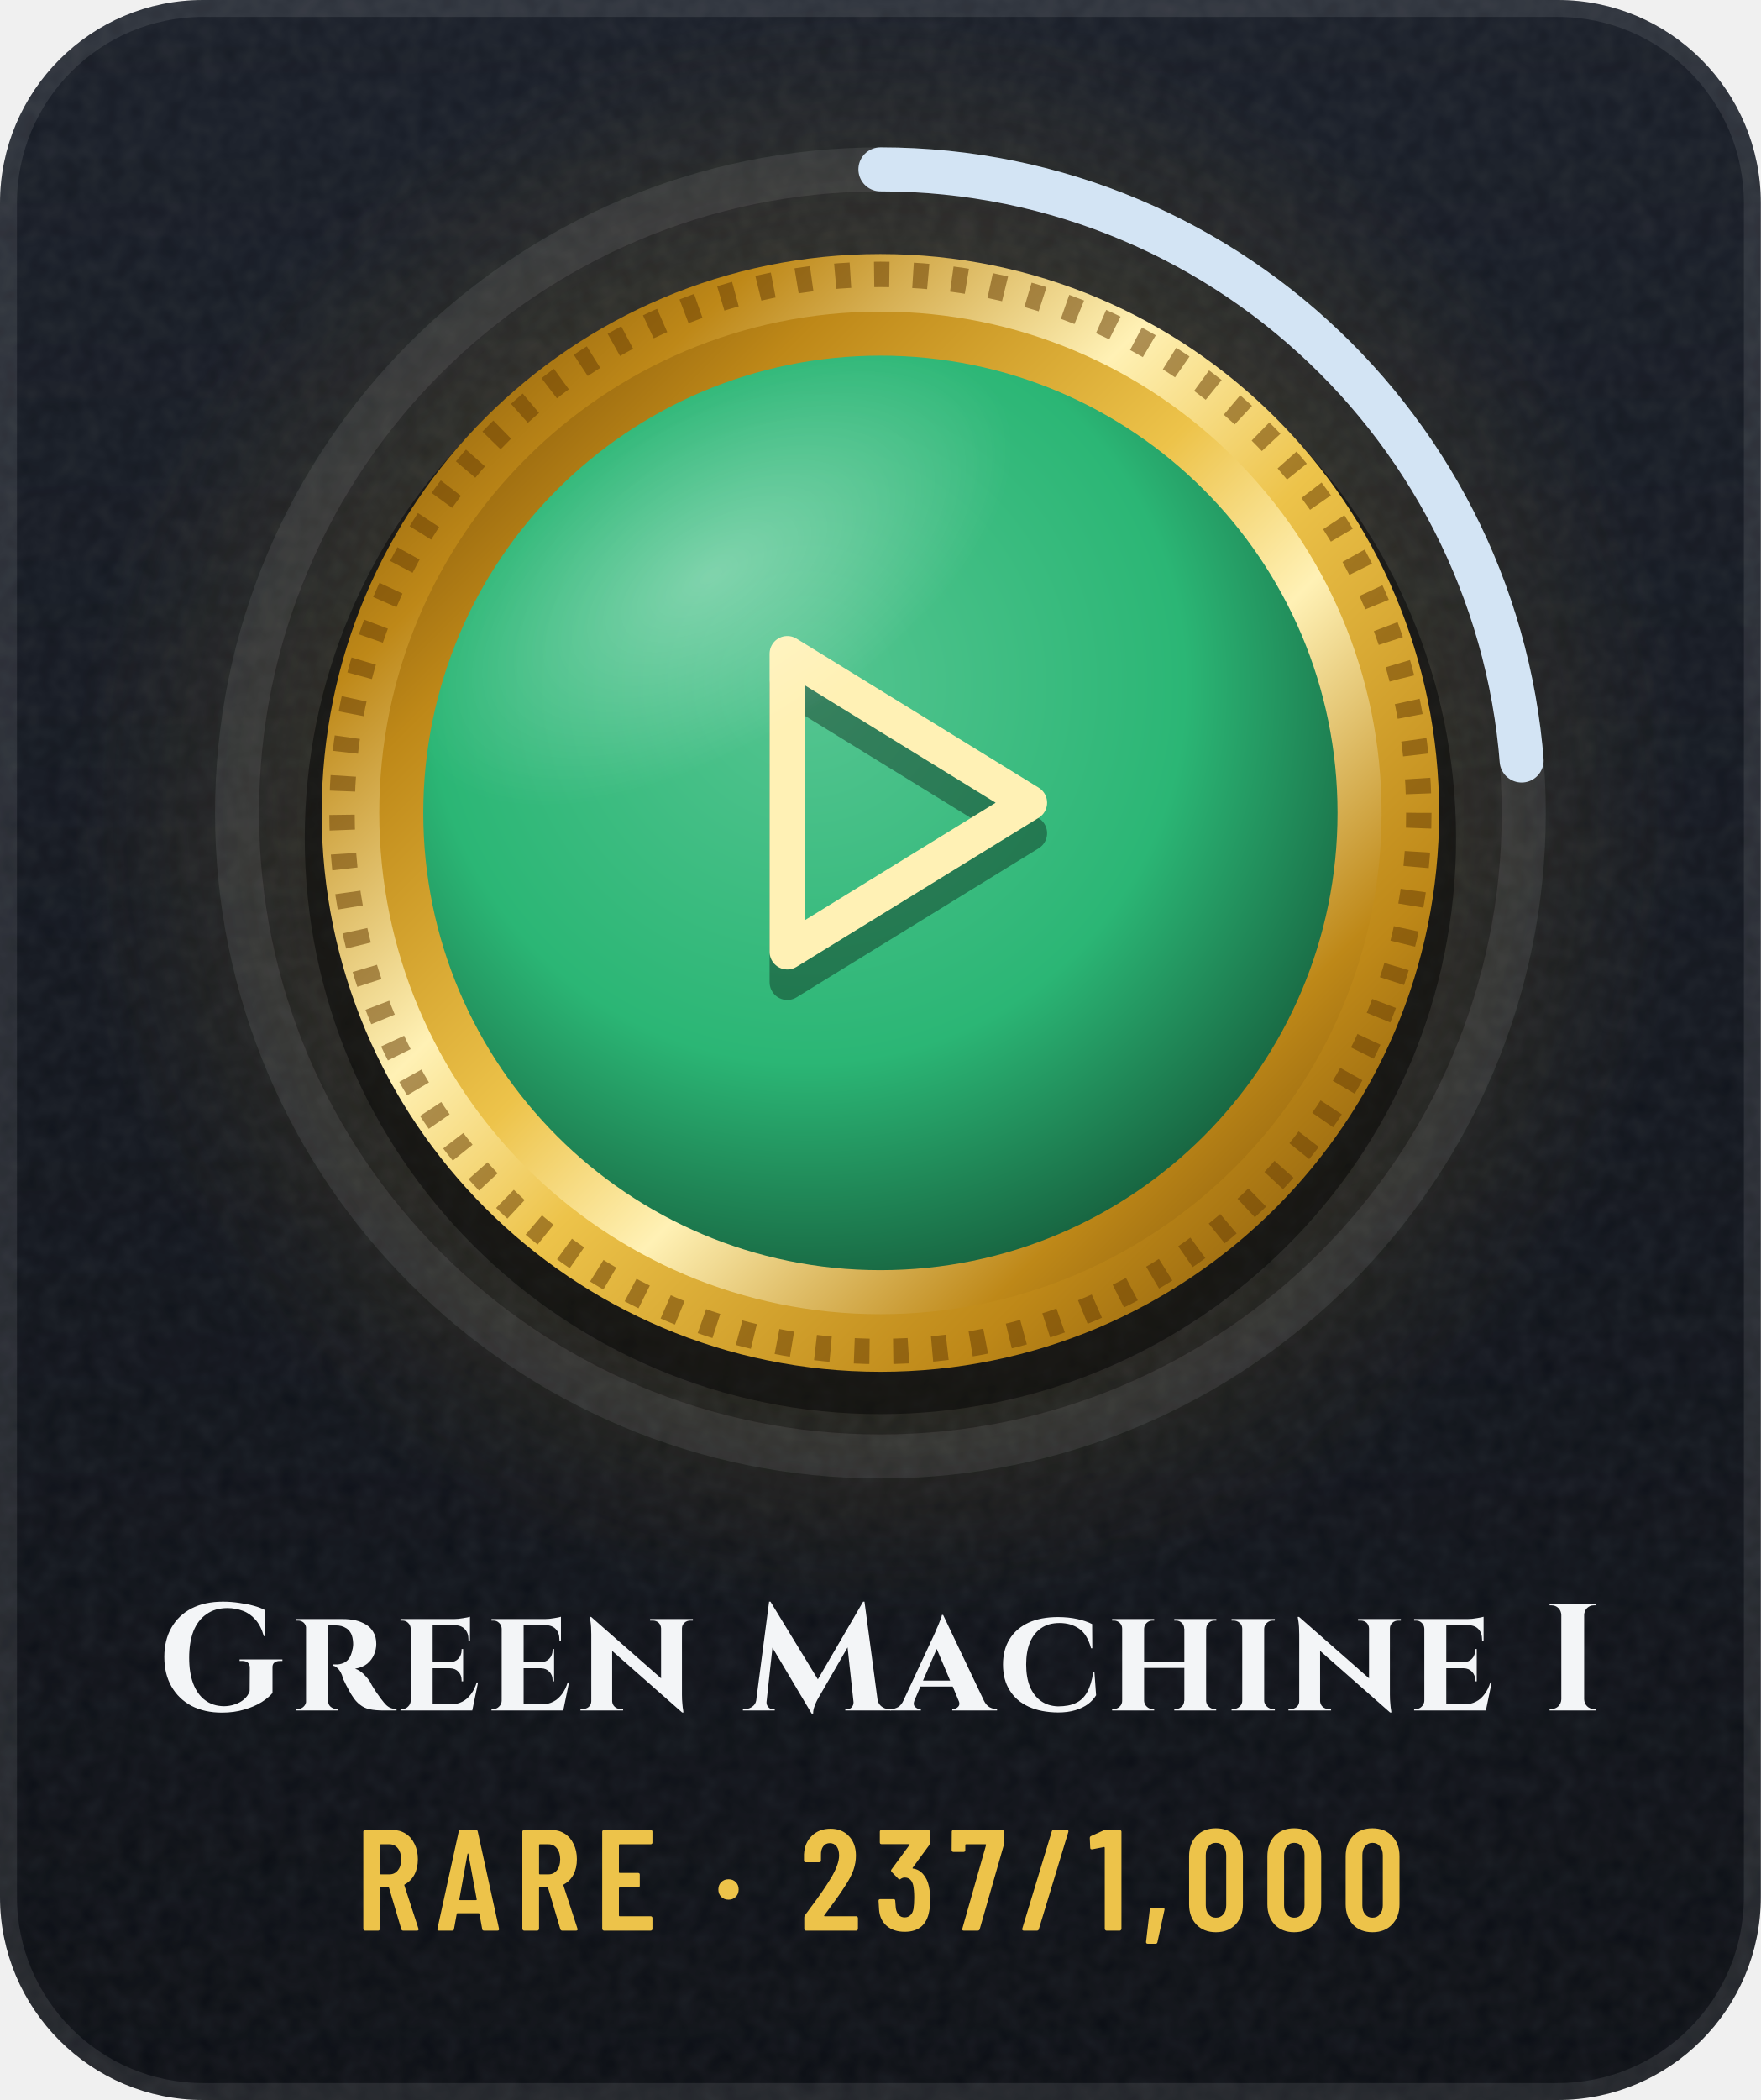
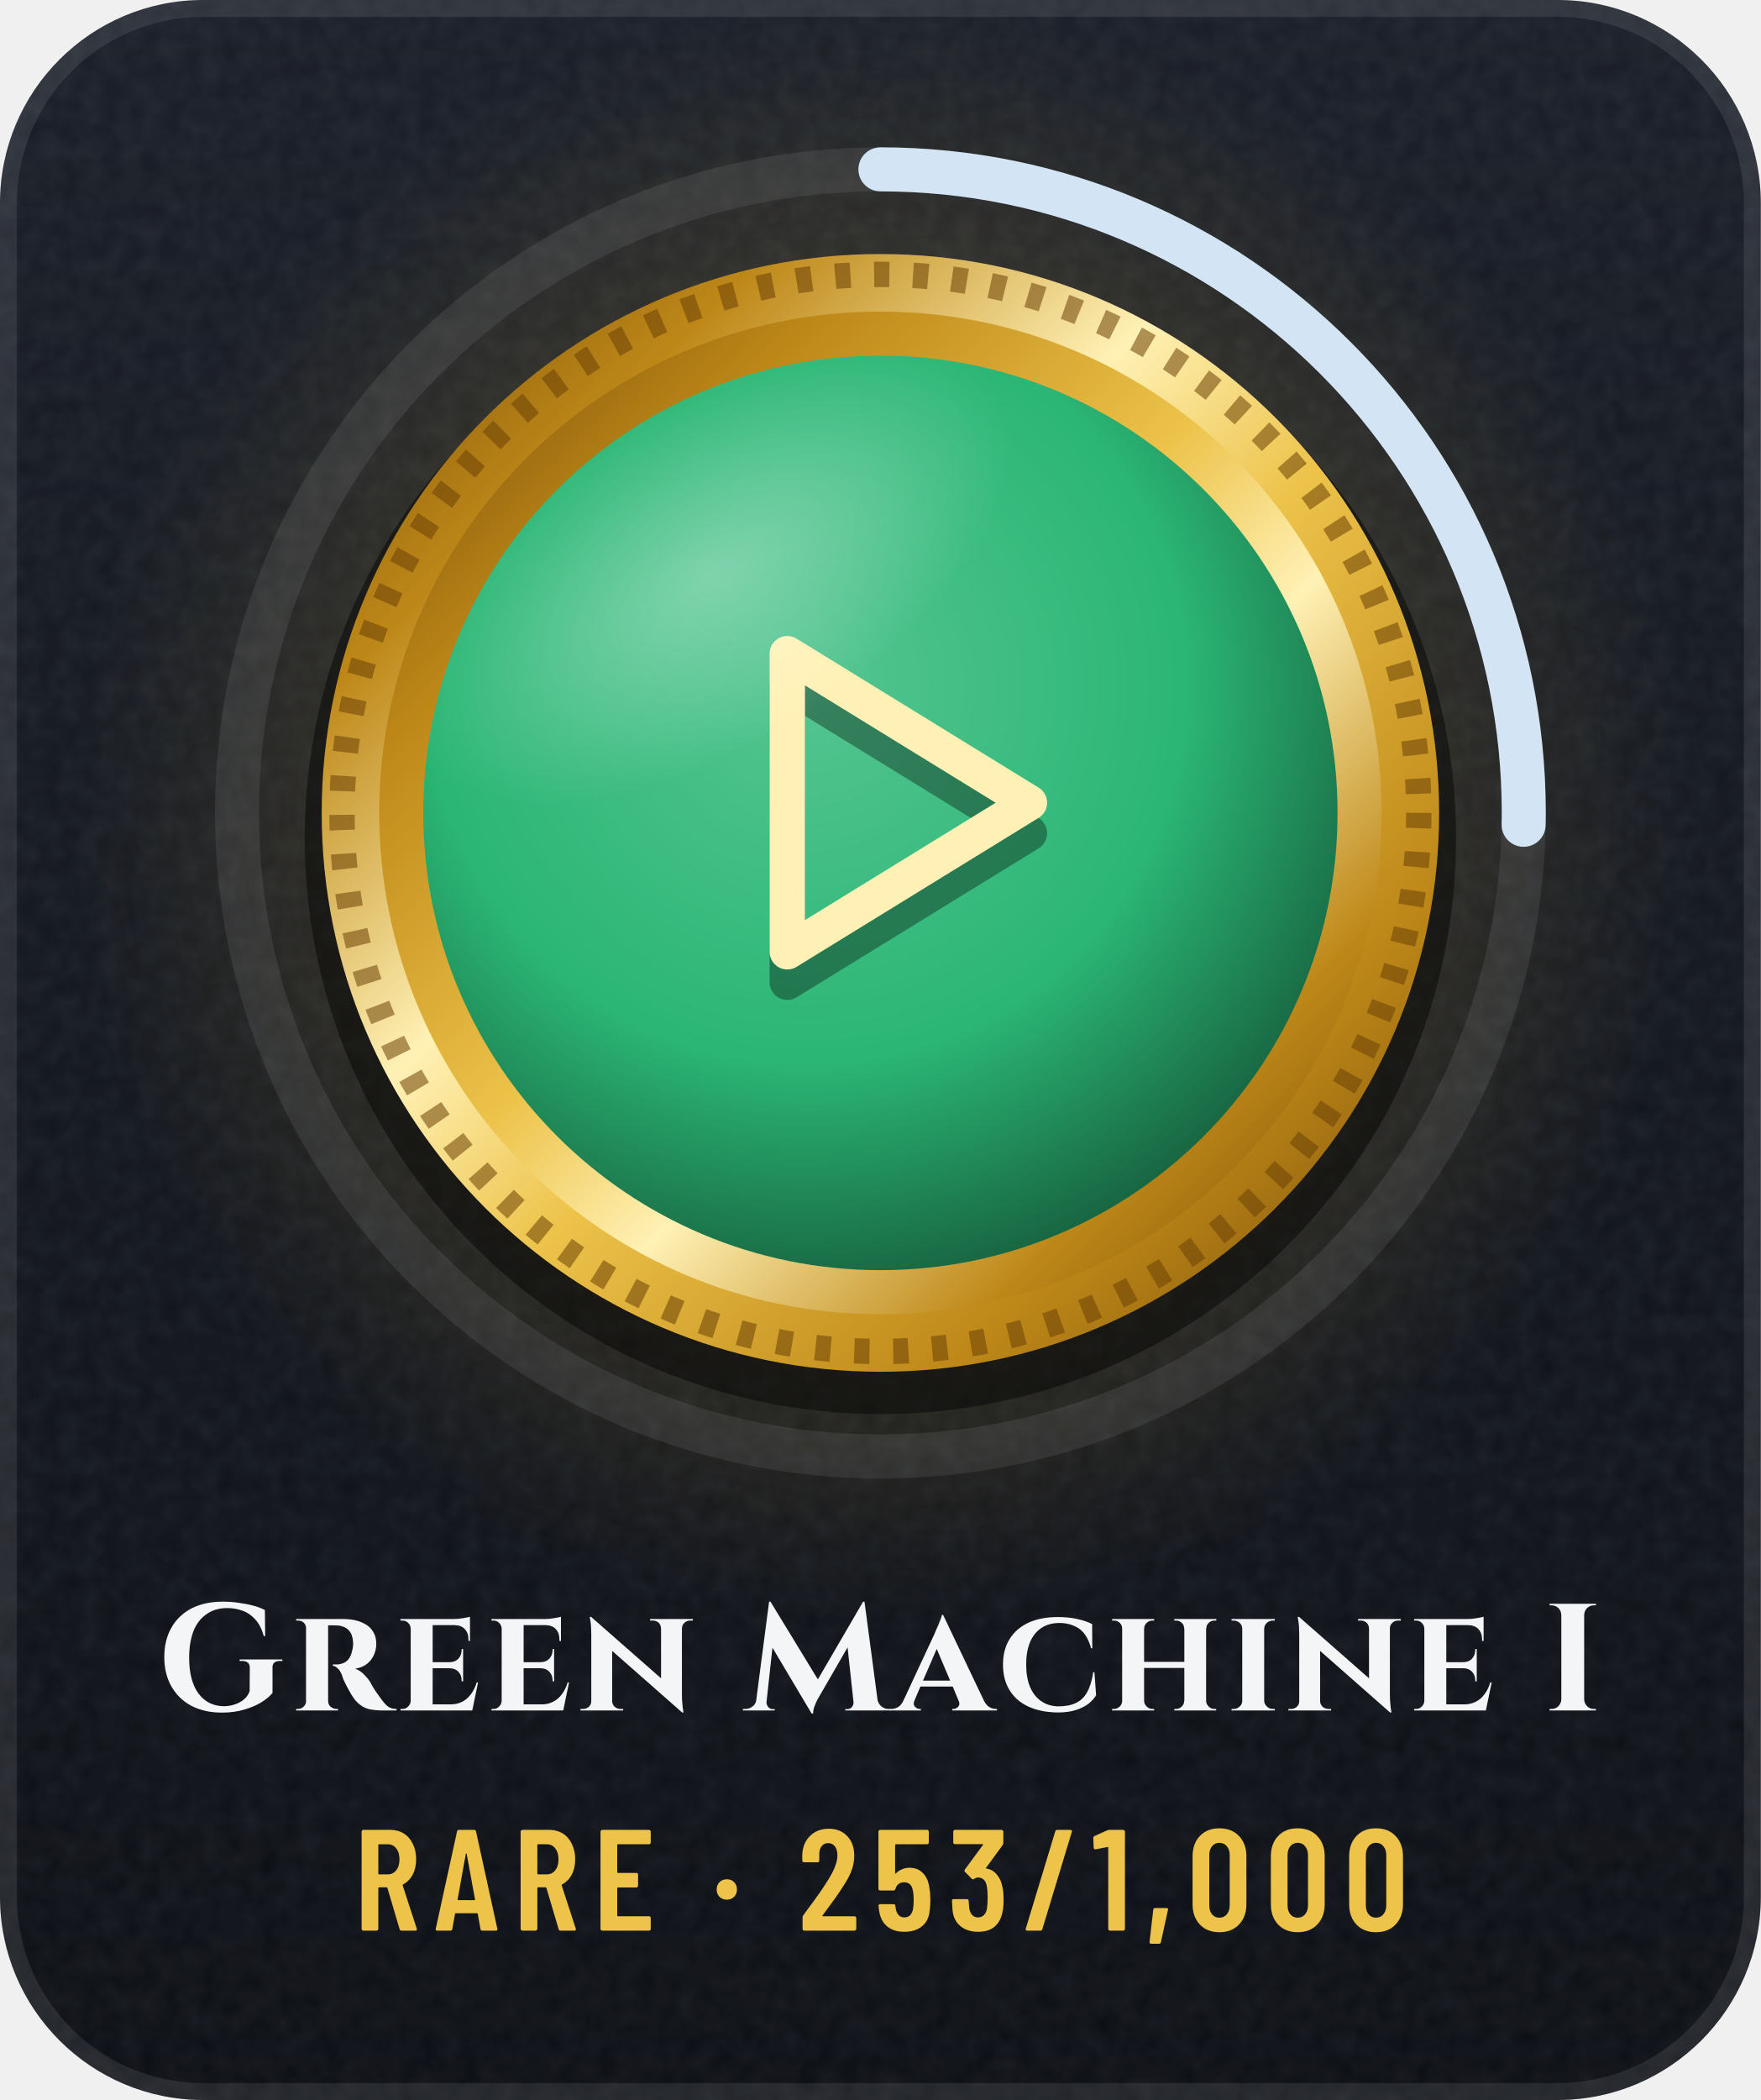
- <svg xmlns="http://www.w3.org/2000/svg" width="104" height="124" viewBox="0 0 104 124" role="img" aria-label="Green Machine I: earned, Rare, 23% to Green Machine II">
+ <svg xmlns="http://www.w3.org/2000/svg" width="104" height="124" viewBox="0 0 104 124" role="img" aria-label="Green Machine I: earned, Rare, 25% to Green Machine II">
  <style>@keyframes tw{0%,100%{opacity:.15;transform:scale(.45)}50%{opacity:1;transform:scale(1)}}.sp{transform-box:fill-box;transform-origin:center;animation:tw 3.4s ease-in-out infinite}@keyframes sh{0%{transform:translateX(-110px)}38%,100%{transform:translateX(200px)}}.sh{animation:sh 6.5s ease-in-out infinite}@keyframes fl{0%,100%{transform:translateY(0)}50%{transform:translateY(-3px)}}.fl{animation:fl 5s ease-in-out infinite}@media (prefers-reduced-motion:reduce){.sp,.fl{animation:none}.sh,.bu{display:none}}</style>
  <defs>
    <linearGradient id="bg" x1="0" y1="0" x2="0" y2="1">
      <stop offset="0" stop-color="#171C26" />
      <stop offset="1" stop-color="#0A0D13" />
    </linearGradient>
    <clipPath id="card">
      <rect width="104" height="124" rx="12" />
    </clipPath>
    <filter id="grain" x="0" y="0" width="100%" height="100%">
      <feTurbulence type="fractalNoise" baseFrequency=".85" numOctaves="2" stitchTiles="stitch" />
      <feColorMatrix values="0 0 0 0 1 0 0 0 0 1 0 0 0 0 1 0 0 0 .07 0" />
    </filter>
    <radialGradient id="glow" cx=".5" cy=".5" r=".5">
      <stop offset="0" stop-color="#EDC34A" stop-opacity="0.34" />
      <stop offset="1" stop-color="#EDC34A" stop-opacity="0" />
    </radialGradient>
    <linearGradient id="mh" x1="0" y1="0" x2="1" y2="0">
      <stop offset="0" stop-color="#6B4306" />
      <stop offset="0.2" stop-color="#BE8818" />
      <stop offset="0.4" stop-color="#FFF1B5" />
      <stop offset="0.54" stop-color="#EDC34A" />
      <stop offset="0.78" stop-color="#BE8818" />
      <stop offset="1" stop-color="#6B4306" />
    </linearGradient>
    <linearGradient id="md" x1="0" y1="0" x2="1" y2="1">
      <stop offset="0" stop-color="#6B4306" />
      <stop offset="0.2" stop-color="#BE8818" />
      <stop offset="0.4" stop-color="#FFF1B5" />
      <stop offset="0.54" stop-color="#EDC34A" />
      <stop offset="0.78" stop-color="#BE8818" />
      <stop offset="1" stop-color="#6B4306" />
    </linearGradient>
    <linearGradient id="mdr" x1="1" y1="1" x2="0" y2="0">
      <stop offset="0" stop-color="#6B4306" />
      <stop offset="0.2" stop-color="#BE8818" />
      <stop offset="0.4" stop-color="#FFF1B5" />
      <stop offset="0.54" stop-color="#EDC34A" />
      <stop offset="0.78" stop-color="#BE8818" />
      <stop offset="1" stop-color="#6B4306" />
    </linearGradient>
    <linearGradient id="dia" x1="0" y1="0" x2="1" y2="0">
      <stop offset="0" stop-color="#6CCBFF" />
      <stop offset=".5" stop-color="#C4B2FF" />
      <stop offset="1" stop-color="#F29BDD" />
    </linearGradient>
    <linearGradient id="pb" x1="0" y1="0" x2="1" y2="0">
      <stop offset="0" stop-color="#8FA6C0" />
      <stop offset="1" stop-color="#FFFFFF" />
    </linearGradient>
    <linearGradient id="shg" x1="0" y1="0" x2="1" y2="0">
      <stop offset="0" stop-color="#FFFFFF" stop-opacity="0" />
      <stop offset=".5" stop-color="#FFFFFF" stop-opacity=".6" />
      <stop offset="1" stop-color="#FFFFFF" stop-opacity="0" />
    </linearGradient>
    <radialGradient id="en" cx=".42" cy=".36" r=".75">
      <stop offset="0" stop-color="#55C591" />
      <stop offset=".55" stop-color="#2BB675" />
      <stop offset="1" stop-color="#11492F" />
    </radialGradient>
    <linearGradient id="ig" gradientUnits="userSpaceOnUse" x1="0" y1="34" x2="0" y2="62">
      <stop offset="0" stop-color="#FFF1B5" />
      <stop offset="1" stop-color="#EDC34A" />
    </linearGradient>
    <radialGradient id="gl" cx=".5" cy=".5" r=".5">
      <stop offset="0" stop-color="#FFFFFF" stop-opacity=".45" />
      <stop offset="1" stop-color="#FFFFFF" stop-opacity="0" />
    </radialGradient>
    <clipPath id="fc">
      <circle cx="52" cy="48" r="27" />
    </clipPath>
  </defs>
  <g clip-path="url(#card)">
    <rect width="104" height="124" fill="url(#bg)" />
    <rect width="104" height="124" filter="url(#grain)" />
  </g>
  <rect x=".5" y=".5" width="103" height="123" rx="11.5" fill="none" stroke="#FFFFFF" stroke-opacity=".09" />
  <circle cx="52" cy="48" r="48" fill="url(#glow)" />
  <circle cx="52" cy="48" r="38" fill="none" stroke="#FFFFFF" stroke-opacity=".08" stroke-width="2.6" />
-   <circle cx="52" cy="48" r="38" fill="none" stroke="#D3E4F4" stroke-width="2.6" stroke-linecap="round" stroke-dasharray="56.6 238.8" transform="rotate(-90 52 48)" />
+   <circle cx="52" cy="48" r="38" fill="none" stroke="#D3E4F4" stroke-width="2.6" stroke-linecap="round" stroke-dasharray="60.4 238.8" transform="rotate(-90 52 48)" />
  <circle cx="52" cy="49.5" r="34" fill="#000000" fill-opacity=".45" />
  <circle cx="52" cy="48" r="33" fill="url(#md)" />
  <circle cx="52" cy="48" r="31.8" fill="none" stroke="#6B4306" stroke-opacity=".55" stroke-width="1.5" stroke-dasharray=".9 1.4" />
  <circle cx="52" cy="48" r="29.6" fill="url(#mdr)" />
  <circle cx="52" cy="48" r="27" fill="url(#en)" />
  <g transform="translate(38.8 36) scale(1.1)" fill="none" stroke="#000000" stroke-width="1.9" stroke-linecap="round" stroke-linejoin="round" stroke-opacity=".35">
    <path d="M7 4l13 8-13 8z" />
  </g>
  <g transform="translate(38.8 34.2) scale(1.1)" fill="none" stroke="url(#ig)" stroke-width="1.9" stroke-linecap="round" stroke-linejoin="round">
    <path d="M7 4l13 8-13 8z" />
  </g>
  <g clip-path="url(#fc)">
    <ellipse cx="42" cy="34" rx="20" ry="10" transform="rotate(-32 42 34)" fill="url(#gl)" opacity=".7" />
    <g transform="skewX(-18)">
      <rect class="sh" x="10" y="10" width="12" height="80" fill="url(#shg)" opacity=".6" />
    </g>
  </g>
  <g transform="translate(9.3 101) scale(0.009 -0.009)" fill="#F3F5F7">
    <use href="#s71" x="0" />
    <use href="#s114" x="869" />
    <use href="#s101" x="1561" />
    <use href="#s101" x="2158" />
    <use href="#s110" x="2755" />
    <use href="#s77" x="3851" />
    <use href="#s97" x="4837" />
    <use href="#s99" x="5515" />
    <use href="#s104" x="6231" />
    <use href="#s105" x="7015" />
    <use href="#s110" x="7401" />
    <use href="#s101" x="8213" />
    <use href="#s73" x="9094" />
  </g>
-   <g transform="translate(21 114) scale(0.0085 -0.0085)" fill="#EDC34A">
+   <g transform="translate(20.9 114) scale(0.0085 -0.0085)" fill="#EDC34A">
    <use href="#m82" x="0" />
    <use href="#m65" x="555" />
    <use href="#m82" x="1105" />
    <use href="#m69" x="1660" />
    <use href="#m183" x="2484" />
    <use href="#m50" x="3087" />
-     <use href="#m51" x="3606" />
-     <use href="#m55" x="4126" />
-     <use href="#m47" x="4612" />
-     <use href="#m49" x="5092" />
-     <use href="#m44" x="5460" />
-     <use href="#m48" x="5754" />
-     <use href="#m48" x="6298" />
-     <use href="#m48" x="6842" />
+     <use href="#m53" x="3606" />
+     <use href="#m51" x="4128" />
+     <use href="#m47" x="4648" />
+     <use href="#m49" x="5128" />
+     <use href="#m44" x="5496" />
+     <use href="#m48" x="5790" />
+     <use href="#m48" x="6334" />
+     <use href="#m48" x="6878" />
  </g>
  <defs>
    <path id="m44" d="M33 -78 59 146Q60 157 71 157H151Q164 157 161 144L112 -80Q110 -91 99 -91H45Q39 -91 36 -88Q32 -84 33 -78Z" />
    <path id="m47" d="M21 14 226 690Q229 700 239 700H331Q337 700 340 696Q343 692 341 686L136 10Q133 0 123 0H31Q25 0 22 4Q19 8 21 14Z" />
    <path id="m48" d="M38 183V517Q38 604 89 658Q140 711 224 711Q309 711 360 658Q412 604 412 517V183Q412 96 360 42Q309 -11 224 -11Q140 -11 89 42Q38 96 38 183ZM296 176V524Q296 563 276 586Q257 610 224 610Q192 610 173 586Q154 563 154 524V176Q154 137 173 114Q192 90 224 90Q257 90 276 114Q296 137 296 176Z" />
    <path id="m49" d="M122 700H218Q223 700 226 696Q230 693 230 688V12Q230 7 226 4Q223 0 218 0H126Q121 0 118 4Q114 7 114 12V576Q114 578 112 580Q111 582 109 581L27 565H24Q13 565 13 576L10 643Q10 653 18 657L107 697Q114 700 122 700Z" />
    <path id="m50" d="M173 100H392Q397 100 400 96Q404 93 404 88V12Q404 7 400 4Q397 0 392 0H43Q38 0 34 4Q31 7 31 12V92Q31 101 36 107L75 160Q114 212 152 266Q189 320 215 363Q273 459 273 522Q273 562 256 585Q238 608 209 608Q180 608 163 586Q146 563 147 526V487Q147 482 144 478Q140 475 135 475H41Q36 475 32 478Q29 482 29 487V530Q33 610 84 659Q134 708 214 708Q293 708 342 656Q390 605 390 521Q390 471 373 422Q356 373 319 317Q294 277 260 229Q225 181 214 166Q184 126 170 106Q168 104 169 102Q170 100 173 100Z" />
    <path id="m51" d="M387 218Q387 169 380 134Q368 66 326 29Q283 -8 210 -8Q134 -8 86 32Q38 73 32 143Q30 165 28 207Q28 219 40 219H132Q144 219 144 207Q146 173 148 156Q153 125 169 108Q185 92 210 92Q234 92 250 108Q266 123 271 152Q276 182 276 230Q276 281 269 315Q263 341 248 355Q233 369 210 369Q195 369 183 360Q177 356 174 356Q172 356 166 360L119 408Q115 412 115 417Q115 421 118 425L243 595Q245 597 244 599Q242 601 239 601H49Q44 601 40 604Q37 608 37 613V688Q37 693 40 696Q44 700 49 700H373Q378 700 382 696Q385 693 385 688V609Q385 602 380 594L266 438Q262 432 268 431Q309 426 338 392Q368 358 378 307Q387 267 387 218Z" />
-     <path id="m55" d="M90 13 255 594Q257 600 251 600H116Q111 600 111 595V559Q111 554 108 550Q104 547 99 547H28Q23 547 20 550Q16 554 16 559L17 688Q17 693 20 696Q24 700 29 700H368Q373 700 376 696Q380 693 380 688V607Q380 603 378 593L211 10Q208 0 197 0H100Q87 0 90 13Z" />
+     <path id="m53" d="M400 216Q400 175 396 146Q391 72 344 32Q297 -8 219 -8Q145 -8 99 30Q53 68 43 144L40 172Q40 184 52 184H144Q156 184 157 172Q157 166 159 154Q171 92 219 92Q244 92 260 108Q275 124 280 153Q284 178 284 217Q284 254 278 281Q273 307 258 322Q242 336 219 336Q171 336 157 290Q154 279 144 279H51Q46 279 42 282Q39 286 39 291V688Q39 693 42 696Q46 700 51 700H377Q382 700 386 696Q389 693 389 688V612Q389 607 386 604Q382 600 377 600H160Q155 600 155 595V400Q155 397 157 396Q159 396 161 398Q178 416 202 426Q227 437 254 437Q314 437 350 398Q387 360 394 290Q400 259 400 216Z" />
    <path id="m65" d="M325 11 306 116Q306 121 300 121H154Q148 121 148 116L129 11Q128 0 116 0H25Q11 0 14 13L162 689Q164 700 175 700H281Q292 700 294 689L442 13V9Q442 0 431 0H338Q326 0 325 11ZM171 212H282Q288 212 287 217L229 533Q228 536 226 536Q224 536 223 533L166 217Q165 212 171 212Z" />
    <path id="m69" d="M391 600H175Q170 600 170 595V406Q170 401 175 401H303Q308 401 312 398Q315 394 315 389V312Q315 307 312 304Q308 300 303 300H175Q170 300 170 295V105Q170 100 175 100H391Q396 100 400 96Q403 93 403 88V12Q403 7 400 4Q396 0 391 0H66Q61 0 58 4Q54 7 54 12V688Q54 693 58 696Q61 700 66 700H391Q396 700 400 696Q403 693 403 688V612Q403 607 400 604Q396 600 391 600Z" />
    <path id="m82" d="M318 10 233 297Q231 301 228 301H175Q170 301 170 296V12Q170 7 166 4Q163 0 158 0H66Q61 0 58 4Q54 7 54 12V688Q54 693 58 696Q61 700 66 700H254Q307 700 348 674Q388 649 410 602Q433 556 433 496Q433 434 409 389Q385 344 342 321Q338 320 339 315L437 14Q438 12 438 9Q438 0 427 0H331Q321 0 318 10ZM170 595V396Q170 391 175 391H236Q272 391 294 419Q317 447 317 495Q317 543 294 572Q272 600 236 600H175Q170 600 170 595Z" />
    <path id="m183" d="M37 286Q37 317 57 337Q77 357 108 357Q139 357 158 337Q178 317 178 286Q178 255 158 235Q138 215 108 215Q77 215 57 235Q37 255 37 286Z" />
    <path id="s71" d="M755 280V115Q731 85 684 55Q636 25 570 6Q504 -14 423 -14Q309 -14 224 30Q139 75 92 157Q45 239 45 351Q45 463 92 544Q138 625 224 670Q311 714 429 714Q484 714 536 706Q588 699 632 687Q676 675 705 659L707 488H698Q679 556 643 596Q607 637 560 654Q512 672 459 672Q378 672 322 632Q265 593 236 520Q208 447 208 345Q208 249 234 178Q261 106 312 68Q363 29 436 28Q473 28 508 40Q542 51 568 73Q594 95 605 127L606 280Q606 325 555 325H539V335H820V325H805Q775 325 763 310Q754 299 755 280Z" />
    <path id="s73" d="M119 73V627Q118 653 100 672Q81 690 55 690H42V700H346V690H333Q307 690 288 672Q270 653 269 627V73Q270 47 288 28Q307 10 333 10H346V0H42V10H55Q81 10 100 28Q118 47 119 73Z" />
    <path id="s77" d="M780 714H789L875 68Q881 42 900 27Q921 10 947 10H963V0H663V9H678Q695 9 706 22Q717 36 717 52V55L678 414L491 90L481 73Q471 55 462 30Q452 5 452 -20H442L185 412L146 55V52Q146 36 158 22Q169 9 185 9H200V0H-9V10H7Q34 10 55 27Q73 40 78 64L163 714H172L483 204Z" />
    <path id="s97" d="M319 627 586 66Q601 35 623 22Q645 10 665 10H673V0H379V10H387Q404 10 418 25Q429 36 424 56L382 157H170L130 63Q121 38 134 25Q148 10 165 10H173V0H-27V10H-19Q1 10 23 22Q45 35 59 66L264 506Q266 512 273 528Q280 543 288 562Q296 582 303 600Q310 617 311 627ZM187 196H365L277 404Z" />
    <path id="s99" d="M634 251 645 100Q626 68 592 42Q558 17 509 2Q460 -13 395 -13Q283 -12 202 25Q121 62 78 132Q34 201 34 301Q34 399 77 468Q120 538 201 576Q282 613 395 613Q463 613 522 600Q580 587 619 567L620 408H612Q587 500 533 537Q479 574 405 574Q332 574 284 540Q235 506 210 445Q186 384 186 302Q186 219 210 158Q235 97 282 63Q329 29 395 27Q466 27 512 49Q559 71 586 120Q614 169 626 251Z" />
    <path id="s101" d="M543 184 505 0H34V10H47Q69 10 84 26Q100 41 101 63V537Q100 560 84 575Q69 590 47 590H34V600H385Q414 600 446 606Q478 611 490 615V456H480V465Q480 509 456 534Q433 559 389 560H245V317H359Q394 318 414 340Q435 363 435 396V403H445V191H435V199Q435 232 414 254Q394 276 359 277H245V40H363Q406 40 440 58Q473 75 497 108Q521 140 534 184Z" />
    <path id="s104" d="M100 63V537Q100 560 84 575Q68 590 46 590H34V600H310V590H299Q277 590 261 575Q245 560 244 537V319H508V537H507Q507 560 491 575Q475 590 453 590H442V600H718V590H706Q683 590 668 575Q652 560 652 537H651V63Q652 41 668 26Q683 10 706 10H717V0H442V10H453Q475 10 491 26Q507 41 507 63H508V279H244V63Q245 41 261 26Q277 10 299 10H310V0H34V10H46Q68 10 84 26Q100 41 100 63Z" />
    <path id="s105" d="M104 63V537Q104 560 87 575Q70 590 46 590H34V600H318L317 590H306Q282 590 266 575Q249 560 248 537V63Q249 41 266 26Q282 10 306 10H318V0H34V10H47Q70 10 87 26Q104 41 104 63Z" />
    <path id="s110" d="M91 614 550 211V539Q549 561 534 576Q518 590 495 590H478V600H759V590H742Q720 590 704 576Q687 561 687 539V104Q687 69 690 42Q692 16 695 2L697 -13H688L229 391V61Q230 39 246 24Q262 10 284 10H301V0H21V10H37Q60 10 76 24Q92 39 92 61V500Q92 551 87 583L82 614Z" />
    <path id="s114" d="M106 0H41V10H53Q75 10 91 26Q103 38 106 54V547Q103 564 91 576Q75 590 54 590H41V600H349Q390 600 429 592Q468 583 499 564Q530 546 548 514Q567 483 567 436Q567 401 552 366Q538 332 508 307Q477 282 428 274Q457 265 484 239Q510 213 525 190Q529 182 539 164Q549 147 564 124Q580 102 597 78Q617 51 632 36Q647 22 663 16Q679 10 700 10V0H616Q562 0 524 8Q487 16 460 38Q432 59 409 96Q400 109 390 128Q380 146 370 165Q360 184 352 202Q345 220 342 232Q329 264 312 278Q296 293 282 293V302H307Q328 302 348 310Q369 317 386 338Q403 360 411 402Q413 408 414 419Q416 430 415 444Q413 481 402 504Q390 526 373 538Q356 549 338 554Q321 558 308 558Q289 559 274 559Q259 558 251 559V63Q251 38 268 24Q286 10 306 10H316V0Z" />
  </defs>
</svg>
